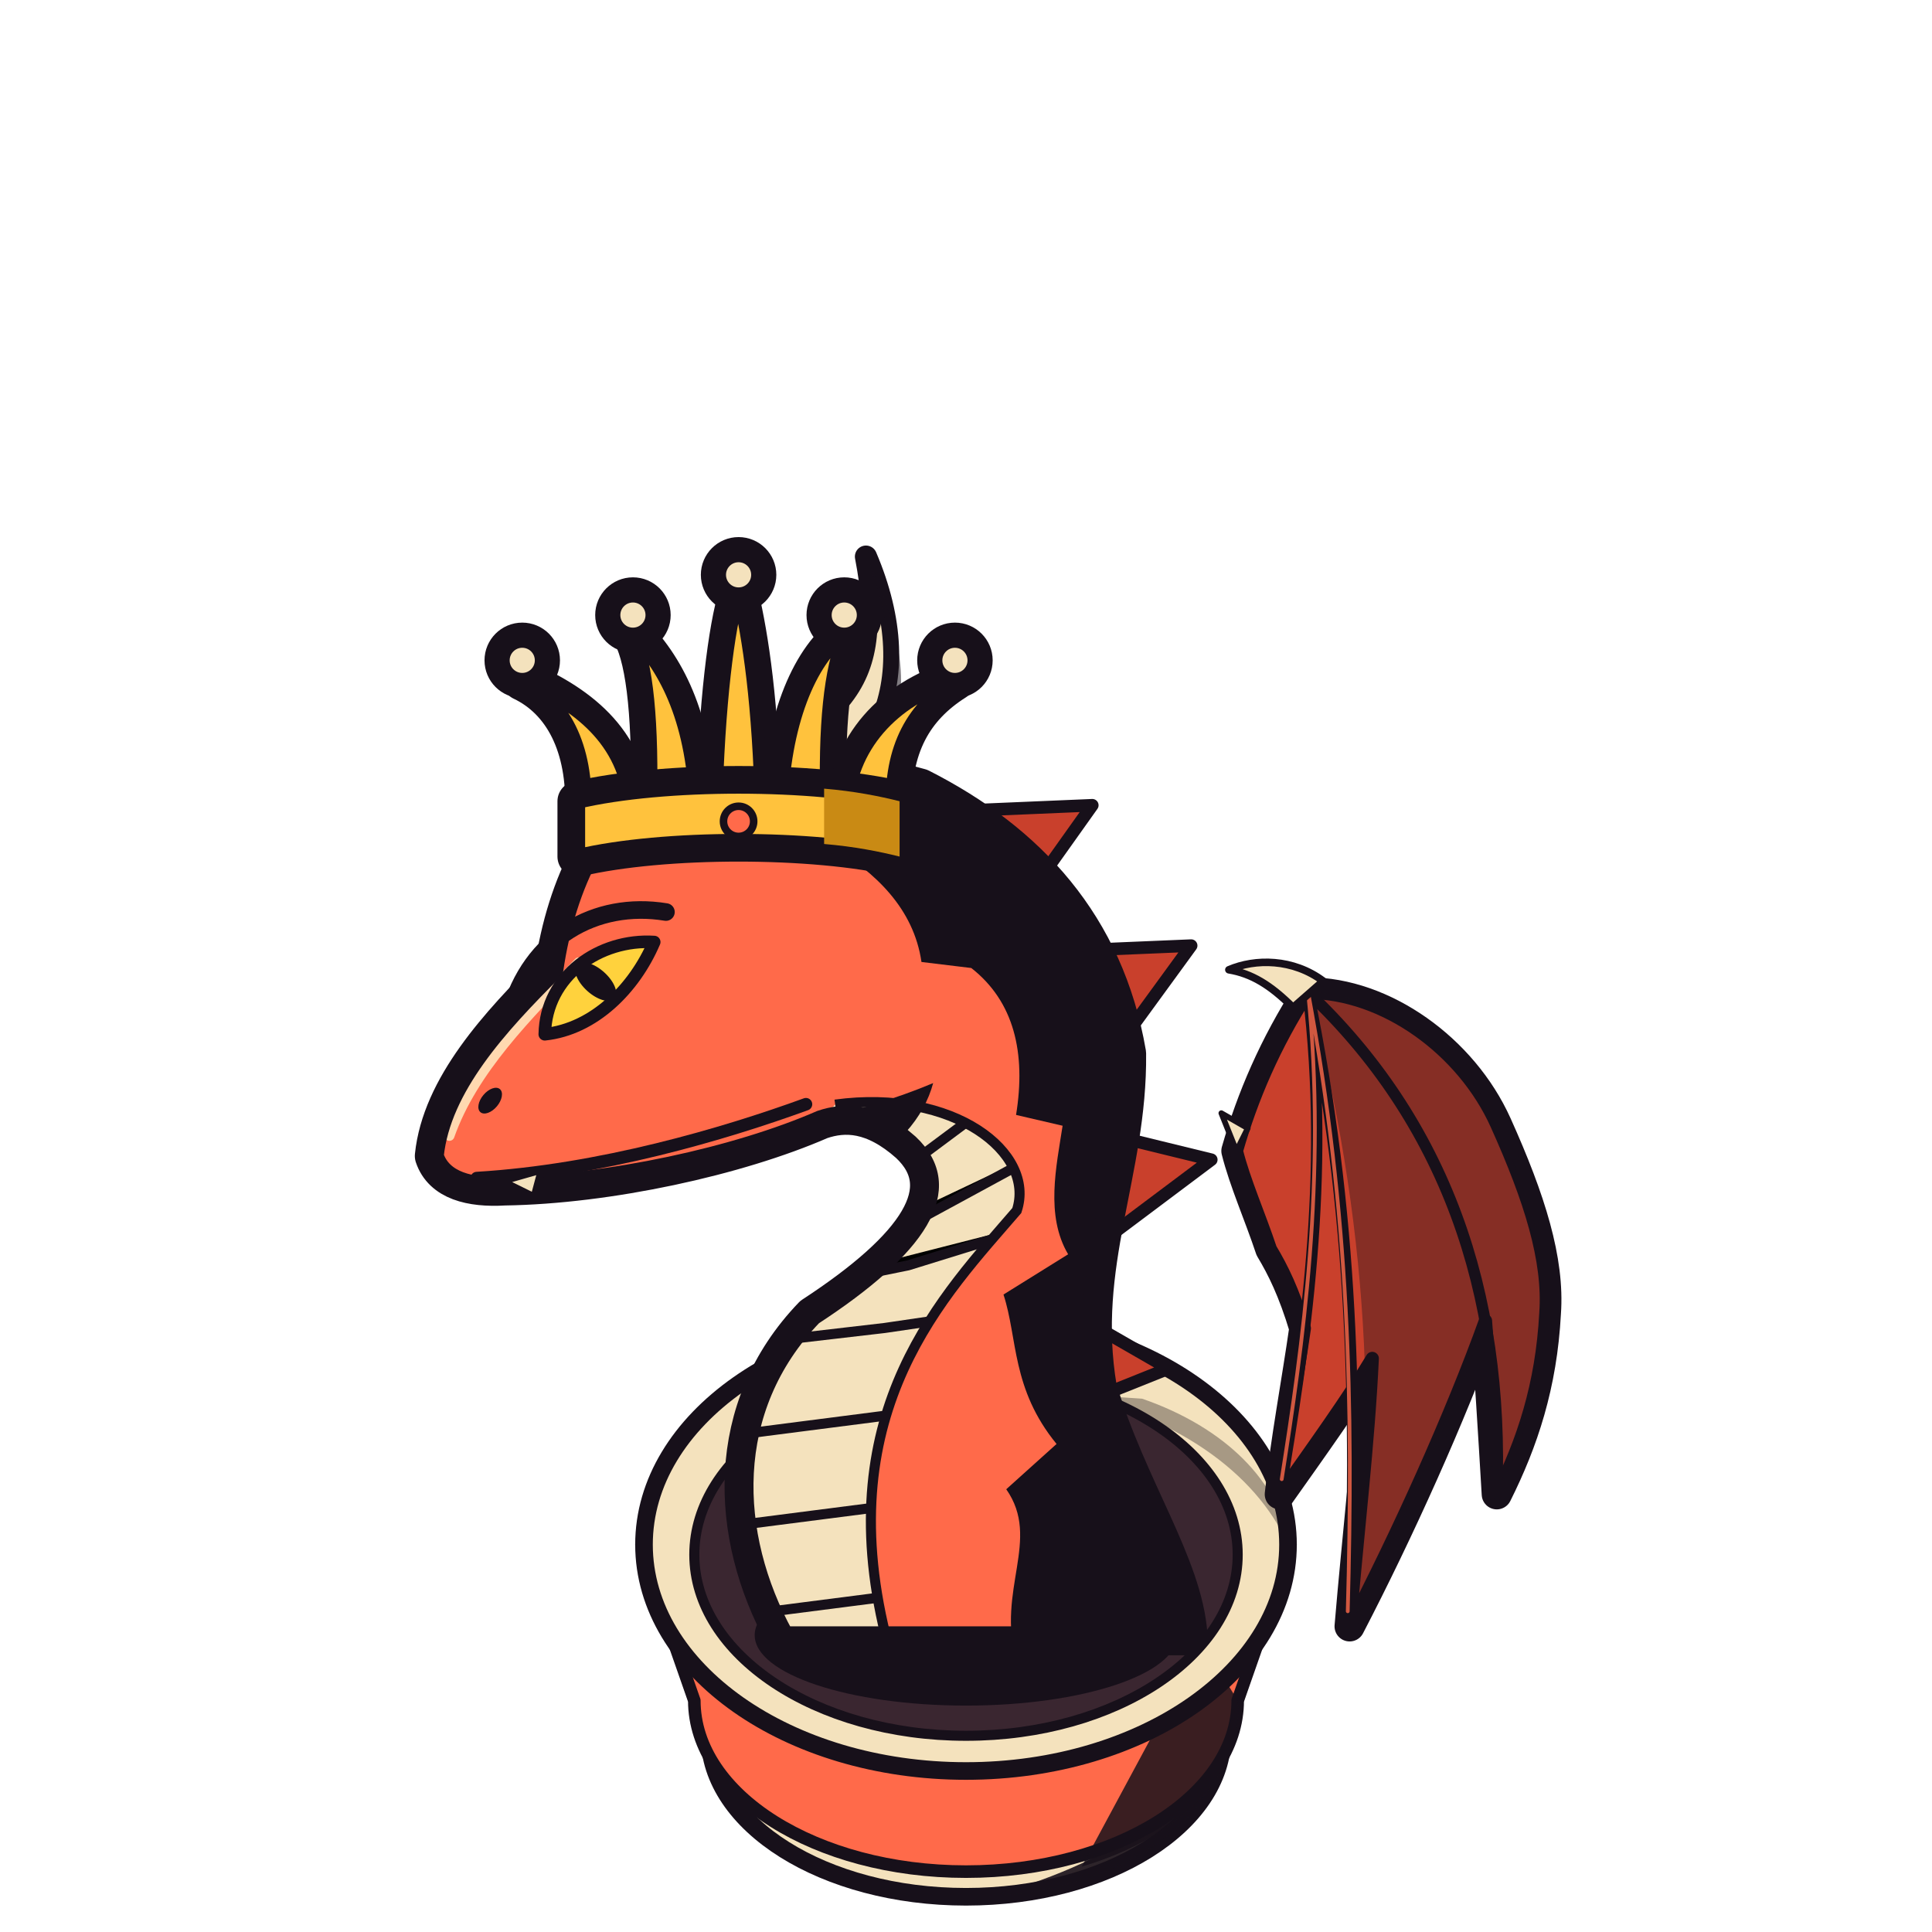
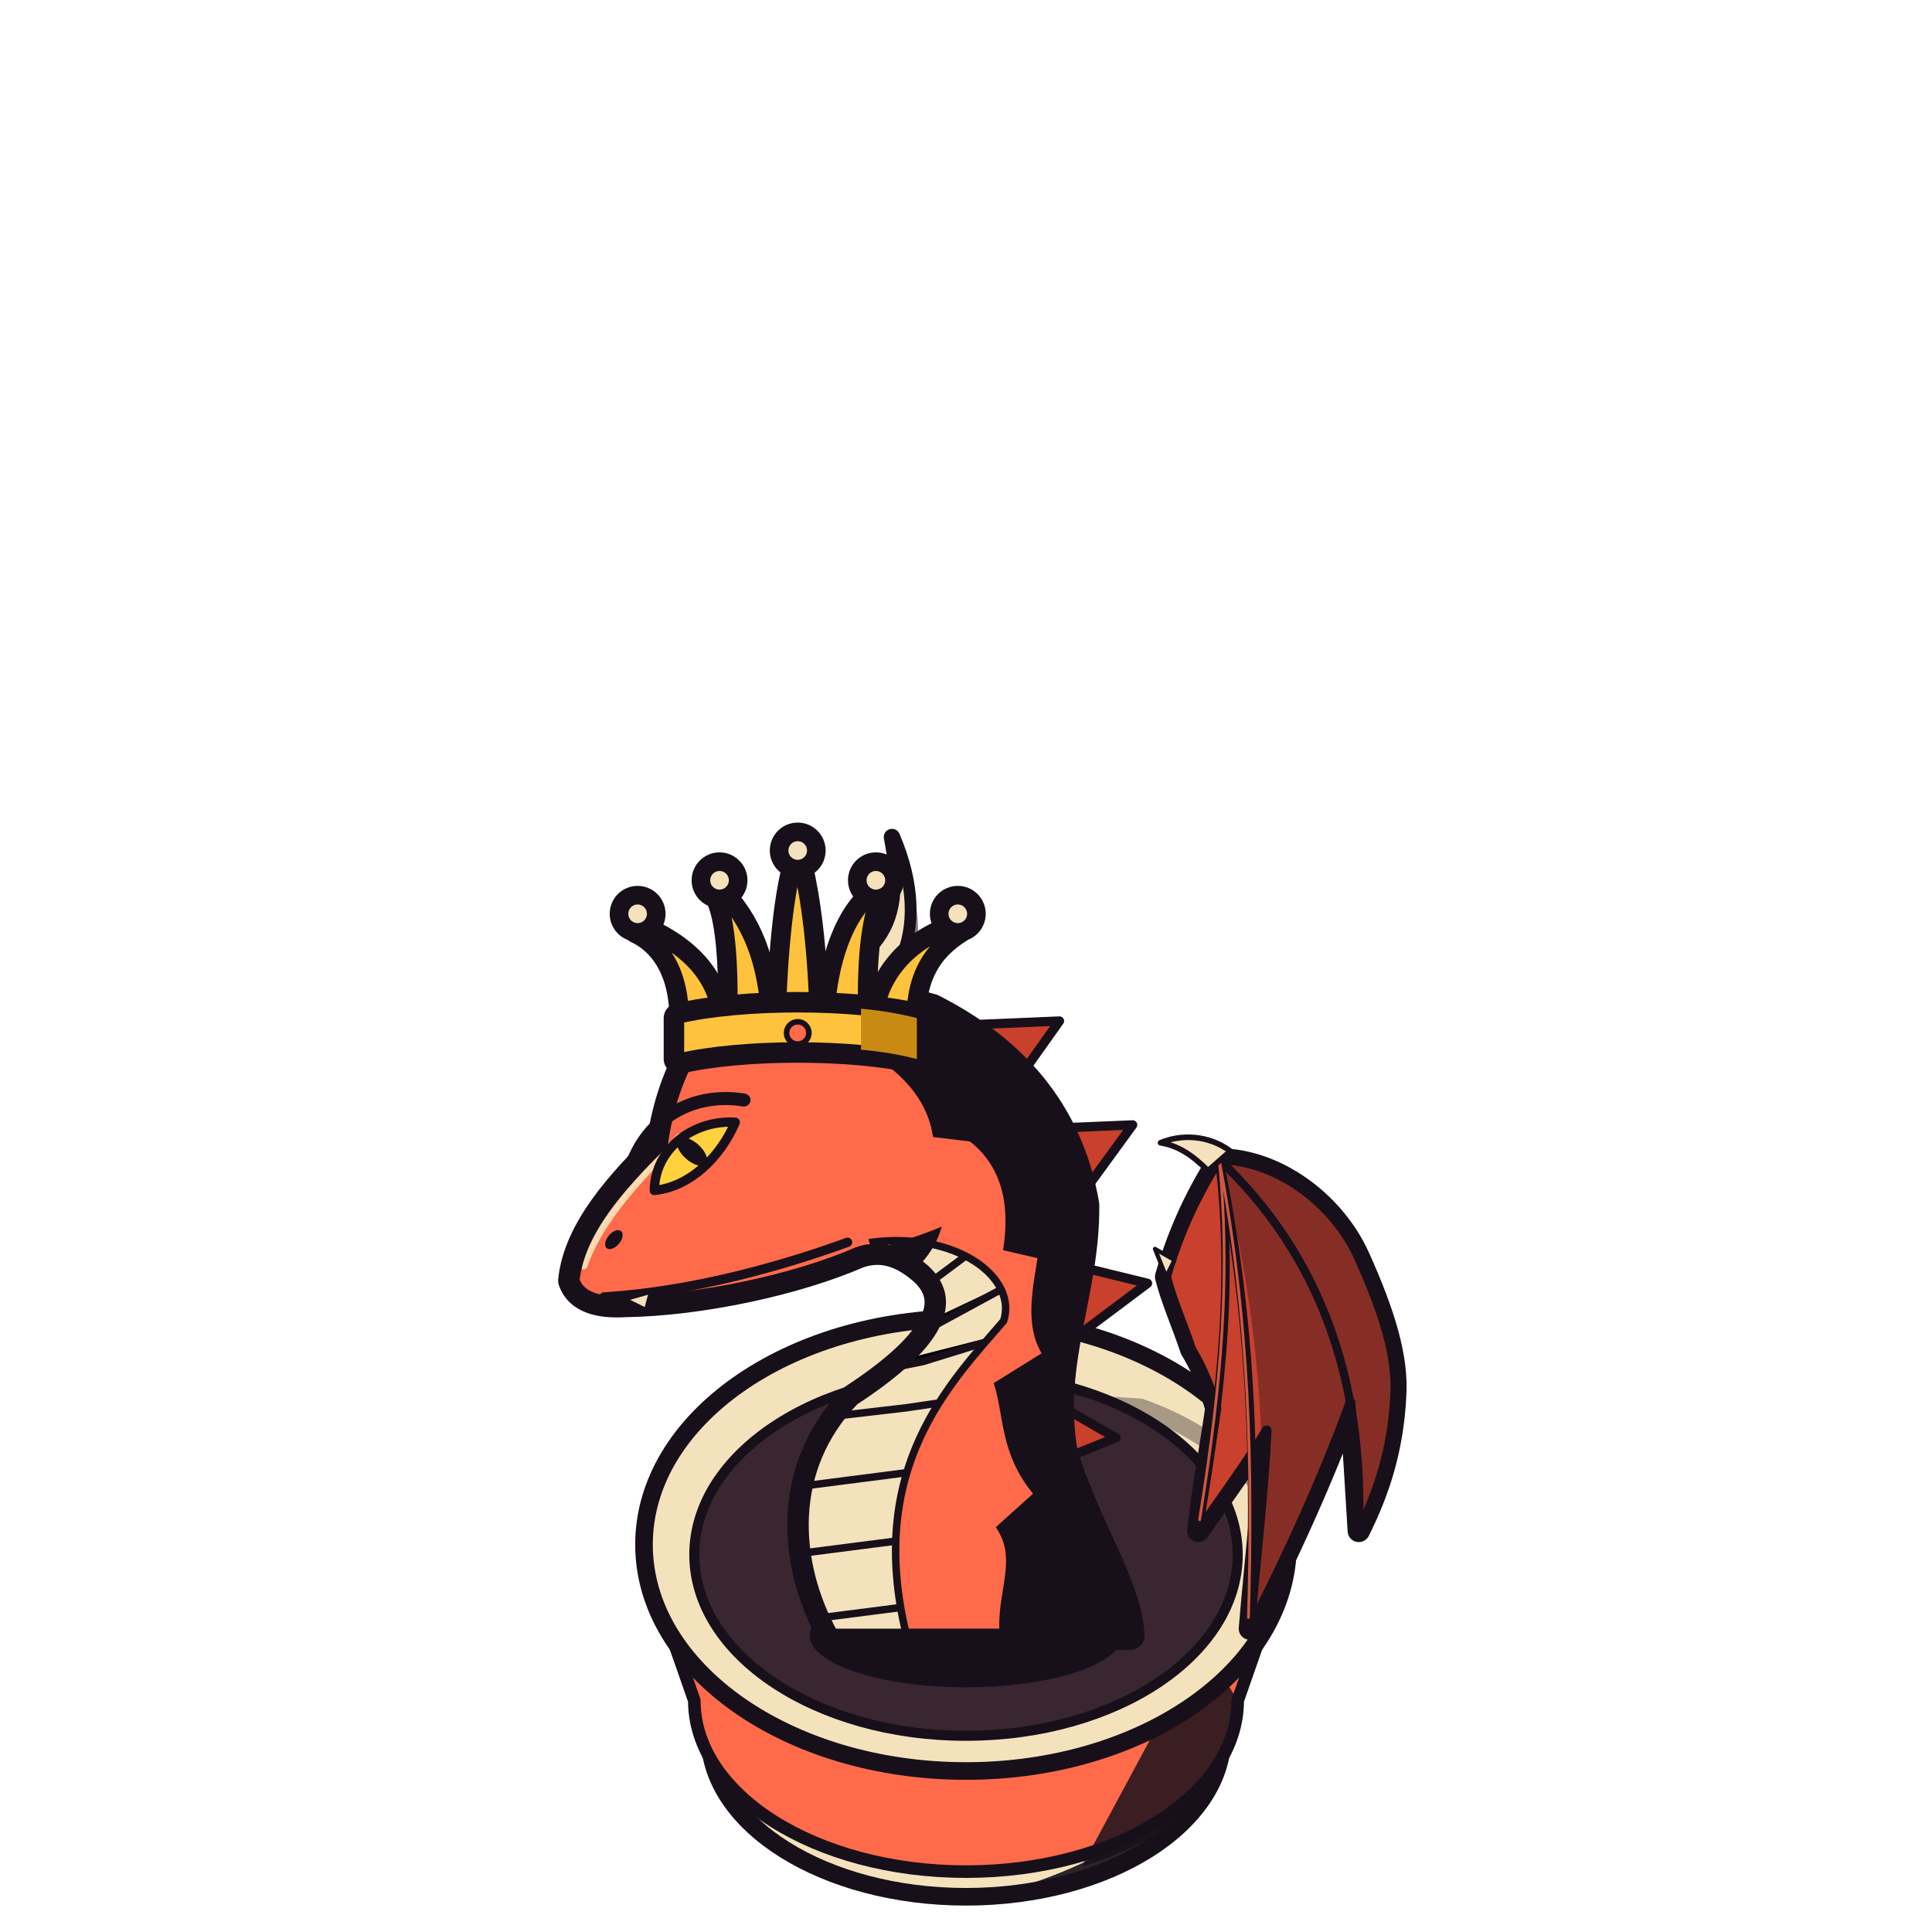
<svg xmlns="http://www.w3.org/2000/svg" viewBox="0 0 768 768" width="768" height="768">
  <path d="M256,614 L282,690 A102,64 0 0 0 486,690 L512,614 Z" fill="#f4e2bd" stroke="#17101a" stroke-width="7" stroke-linejoin="round" />
  <path d="M498,614 L486,690 A102,64 0 0 1 392,754 C440,742 478,716 486,690 Z" fill="#17101a" opacity=".9" />
  <path d="M262,636 L276,676 A108,68 0 0 0 492,676 L506,636 A128,90 0 0 1 262,636 Z" fill="#ff6a4a" stroke="#17101a" stroke-width="5" stroke-linejoin="round" />
  <path d="M470,640 L492,676 A108,68 0 0 1 430,742 L458,690 Z" fill="#17101a" opacity=".85" />
  <ellipse cx="384" cy="614" rx="128" ry="90" fill="#f4e2bd" stroke="#17101a" stroke-width="7" />
  <ellipse cx="384" cy="618" rx="108" ry="72" fill="#3a2630" stroke="#17101a" stroke-width="4" />
  <path d="M424,554 A128,90 0 0 1 512,614 A108,72 0 0 0 454,556 Z" fill="#17101a" opacity=".35" />
-   <ellipse cx="384" cy="650" rx="84" ry="28" fill="#17101a" />
-   <g transform="translate(478 618) scale(0.75) translate(-452 -560)">
-     <path d="M508,262 C548,262 590,292 608,332 C626,372 636,404 634,432 C632,470 622,500 608,528 C606,494 604,462 602,436 C584,486 556,548 530,598 C534,550 540,500 542,456 C530,476 510,504 493,528 C496,500 502,468 506,440 C500,420 494,408 488,398 C482,380 474,362 470,346 C478,318 490,290 508,262 Z" fill="none" stroke="#17101a" stroke-width="16" stroke-linejoin="round" />
-     <path d="M508,262 C548,262 590,292 608,332 C626,372 636,404 634,432 C632,470 622,500 608,528 C606,494 604,462 602,436 C584,486 556,548 530,598 C534,550 540,500 542,456 C530,476 510,504 493,528 C496,500 502,468 506,440 C500,420 494,408 488,398 C482,380 474,362 470,346 C478,318 490,290 508,262 Z" fill="#c9402c" stroke="#17101a" stroke-width="7" stroke-linejoin="round" />
-     <path d="M508,262 C548,262 590,292 608,332 C626,372 636,404 634,432 C632,470 622,500 608,528 C606,494 604,462 602,436 C584,486 556,548 530,598 C546,500 540,380 508,262 Z" fill="#17101a" opacity=".38" />
-     <path d="M508,262 C532,380 534,480 530,598 M508,262 C520,360 506,450 493,528 M508,262 C580,330 612,420 608,528" fill="none" stroke="#17101a" stroke-width="6" stroke-linecap="round" />
-     <path d="M508,262 C530,380 532,480 529,590 M508,262 C518,360 505,450 494,520" fill="none" stroke="#ff6a4a" stroke-width="2" stroke-linecap="round" opacity=".8" />
-     <path d="M470,346 L462,326 L476,334 Z" fill="#f4e2bd" stroke="#17101a" stroke-width="3" stroke-linejoin="round" />
-     <path d="M500,270 C488,258 478,252 466,250 C480,244 500,244 516,256 Z" fill="#f4e2bd" stroke="#17101a" stroke-width="4" stroke-linejoin="round" />
-   </g>
-   <path d="M382.4,322.3 L434.2,320.1 L404.9,361.3 Z" fill="#c9402c" stroke="#17101a" stroke-width="5" stroke-linejoin="round" />
-   <path d="M426.0,377.9 L473.5,375.9 L446.4,413.1 Z" fill="#c9402c" stroke="#17101a" stroke-width="5" stroke-linejoin="round" />
-   <path d="M441.0,451.1 L481.5,461.0 L443.5,489.5 Z" fill="#c9402c" stroke="#17101a" stroke-width="5" stroke-linejoin="round" />
-   <path d="M431.8,525.2 L464.5,544.0 L430.0,557.8 Z" fill="#c9402c" stroke="#17101a" stroke-width="5" stroke-linejoin="round" />
-   <clipPath id="c5">
-     <path d="M172.9,459.5 C175.7,432.4 198.4,407.7 220.4,385.8 C225.5,350.6 240.0,323.7 264.0,305.2 C287.2,289.5 315.0,289.6 335.7,305.4 L365.7,313.5 C408.2,335.1 438.9,368.2 447.6,418.8 C448.1,466.0 427.6,502.3 436.0,552.0 C448.0,592.0 470.0,622.0 472.0,650.0 L312.0,650.0 C290.0,610.0 288.0,560.0 323.3,523.3 C365.1,496.0 380.9,472.5 361.6,454.4 C347.4,441.8 335.8,441.6 326.1,444.9 C292.9,459.4 241.6,470.6 200.5,471.2 C187.1,472.0 176.1,469.1 172.9,459.5 Z" />
-   </clipPath>
-   <path d="M172.9,459.5 C175.7,432.4 198.4,407.7 220.4,385.8 C225.5,350.6 240.0,323.7 264.0,305.2 C287.2,289.5 315.0,289.6 335.7,305.4 L365.7,313.5 C408.2,335.1 438.9,368.2 447.6,418.8 C448.1,466.0 427.6,502.3 436.0,552.0 C448.0,592.0 470.0,622.0 472.0,650.0 L312.0,650.0 C290.0,610.0 288.0,560.0 323.3,523.3 C365.1,496.0 380.9,472.5 361.6,454.4 C347.4,441.8 335.8,441.6 326.1,444.9 C292.9,459.4 241.6,470.6 200.5,471.2 C187.1,472.0 176.1,469.1 172.9,459.5 Z" fill="none" stroke="#17101a" stroke-width="16" stroke-linejoin="round" />
-   <path d="M172.9,459.5 C175.7,432.4 198.4,407.7 220.4,385.8 C225.5,350.6 240.0,323.7 264.0,305.2 C287.2,289.5 315.0,289.6 335.7,305.4 L365.7,313.5 C408.2,335.1 438.9,368.2 447.6,418.8 C448.1,466.0 427.6,502.3 436.0,552.0 C448.0,592.0 470.0,622.0 472.0,650.0 L312.0,650.0 C290.0,610.0 288.0,560.0 323.3,523.3 C365.1,496.0 380.9,472.5 361.6,454.4 C347.4,441.8 335.8,441.6 326.1,444.9 C292.9,459.4 241.6,470.6 200.5,471.2 C187.1,472.0 176.1,469.1 172.9,459.5 Z" fill="#ff6a4a" />
-   <g clip-path="url(#c5)">
-     <clipPath id="c5b">
-       <path d="M312.0,650.0 C290.0,610.0 288.0,560.0 323.3,523.3 C365.1,496.0 380.9,472.5 361.6,454.4 C347.4,441.8 335.8,441.6 326.1,444.9 L332.0,439.1 C379.1,432.7 411.8,458.2 404.2,481.2 C375.6,514.5 330.0,560.0 352.0,650.0 Z" />
+   <g transform="translate(384 650) scale(0.74) translate(-384 -650)">
+     <ellipse cx="384" cy="650" rx="84" ry="28" fill="#17101a" />
+     <g transform="translate(478 618) scale(0.75) translate(-452 -560)">
+       <path d="M508,262 C548,262 590,292 608,332 C626,372 636,404 634,432 C632,470 622,500 608,528 C606,494 604,462 602,436 C584,486 556,548 530,598 C534,550 540,500 542,456 C530,476 510,504 493,528 C496,500 502,468 506,440 C500,420 494,408 488,398 C482,380 474,362 470,346 C478,318 490,290 508,262 Z" fill="none" stroke="#17101a" stroke-width="16" stroke-linejoin="round" />
+       <path d="M508,262 C548,262 590,292 608,332 C626,372 636,404 634,432 C632,470 622,500 608,528 C606,494 604,462 602,436 C584,486 556,548 530,598 C534,550 540,500 542,456 C530,476 510,504 493,528 C496,500 502,468 506,440 C500,420 494,408 488,398 C482,380 474,362 470,346 C478,318 490,290 508,262 Z" fill="#c9402c" stroke="#17101a" stroke-width="7" stroke-linejoin="round" />
+       <path d="M508,262 C548,262 590,292 608,332 C626,372 636,404 634,432 C632,470 622,500 608,528 C606,494 604,462 602,436 C584,486 556,548 530,598 C546,500 540,380 508,262 Z" fill="#17101a" opacity=".38" />
+       <path d="M508,262 C532,380 534,480 530,598 M508,262 C520,360 506,450 493,528 M508,262 C580,330 612,420 608,528" fill="none" stroke="#17101a" stroke-width="6" stroke-linecap="round" />
+       <path d="M508,262 C530,380 532,480 529,590 M508,262 C518,360 505,450 494,520" fill="none" stroke="#ff6a4a" stroke-width="2" stroke-linecap="round" opacity=".8" />
+       <path d="M470,346 L462,326 L476,334 Z" fill="#f4e2bd" stroke="#17101a" stroke-width="3" stroke-linejoin="round" />
+       <path d="M500,270 C488,258 478,252 466,250 C480,244 500,244 516,256 Z" fill="#f4e2bd" stroke="#17101a" stroke-width="4" stroke-linejoin="round" />
+     </g>
+     <path d="M382.4,322.3 L434.2,320.1 L404.9,361.3 Z" fill="#c9402c" stroke="#17101a" stroke-width="5" stroke-linejoin="round" />
+     <path d="M426.0,377.9 L473.5,375.9 L446.4,413.1 Z" fill="#c9402c" stroke="#17101a" stroke-width="5" stroke-linejoin="round" />
+     <path d="M441.0,451.1 L481.5,461.0 L443.5,489.5 Z" fill="#c9402c" stroke="#17101a" stroke-width="5" stroke-linejoin="round" />
+     <path d="M431.8,525.2 L464.5,544.0 L430.0,557.8 Z" fill="#c9402c" stroke="#17101a" stroke-width="5" stroke-linejoin="round" />
+     <clipPath id="c5">
+       <path d="M172.9,459.5 C175.7,432.4 198.4,407.7 220.4,385.8 C225.5,350.6 240.0,323.7 264.0,305.2 C287.2,289.5 315.0,289.6 335.7,305.4 L365.7,313.5 C408.2,335.1 438.9,368.2 447.6,418.8 C448.1,466.0 427.6,502.3 436.0,552.0 C448.0,592.0 470.0,622.0 472.0,650.0 L312.0,650.0 C290.0,610.0 288.0,560.0 323.3,523.3 C365.1,496.0 380.9,472.5 361.6,454.4 C347.4,441.8 335.8,441.6 326.1,444.9 C292.9,459.4 241.6,470.6 200.5,471.2 C187.1,472.0 176.1,469.1 172.9,459.5 Z" />
    </clipPath>
-     <path d="M312.0,650.0 C290.0,610.0 288.0,560.0 323.3,523.3 C365.1,496.0 380.9,472.5 361.6,454.4 C347.4,441.8 335.8,441.6 326.1,444.9 L332.0,439.1 C379.1,432.7 411.8,458.2 404.2,481.2 C375.6,514.5 330.0,560.0 352.0,650.0 Z" fill="#f4e2bd" />
-     <g clip-path="url(#c5b)" stroke="#17101a" stroke-width="4">
-       <path d="M297.3,506.3 L355.5,467.4 L411.9,425.4" />
-       <path d="M298.0,512.4 L364.0,485.4 L426.4,451.5" />
-       <path d="M289.2,517.5 L361.0,503.0 L431.0,481.3" />
-       <path d="M280.2,536.2 L351.6,527.9 L423.8,517.3" />
-       <path d="M280.0,572.0 L350.0,563.0 L420.0,554.0" />
-       <path d="M280.0,608.0 L350.0,599.0 L420.0,590.0" />
-       <path d="M280.0,644.0 L350.0,635.0 L420.0,626.0" />
-     </g>
-     <path d="M332.0,439.1 C379.1,432.7 411.8,458.2 404.2,481.2 C375.6,514.5 330.0,560.0 352.0,650.0" fill="none" stroke="#17101a" stroke-width="4" />
-     <path d="M276.3,286.6 L404.5,212.6 L448.5,288.8 L488.5,358.1 L527.7,451.3 L520.0,560.0 L520.0,660.0 L404.0,660.0 C396.0,632.0 414.0,612.0 400.0,592.0 L420.0,574.0 C402.0,552.0 404.6,532.0 398.9,514.6 L424.6,498.6 C415.5,483.2 419.9,463.8 422.4,447.5 L403.9,443.2 C407.9,418.5 403.1,398.1 386.1,384.8 L366.3,382.4 C363.2,361.1 348.0,346.8 330.3,336.2 C326.5,317.6 298.7,301.4 276.3,286.6 Z" fill="#17101a" />
-     <g transform="translate(44 0) rotate(-30 404 520)">
-       <path d="M336,394 C300,390 250,374 214,354 C230,374 290,402 336,418 C356,420 372,414 382,404 C366,402 350,398 336,394 Z" fill="#17101a" />
-       <path d="M205,326 C226,308 256,300 284,292" fill="none" stroke="#ffd9b0" stroke-width="4" stroke-linecap="round" />
-     </g>
-   </g>
-   <path d="M172.9,459.5 C175.7,432.4 198.4,407.7 220.4,385.8 C225.5,350.6 240.0,323.7 264.0,305.2 C287.2,289.5 315.0,289.6 335.7,305.4 L365.7,313.5 C408.2,335.1 438.9,368.2 447.6,418.8 C448.1,466.0 427.6,502.3 436.0,552.0 C448.0,592.0 470.0,622.0 472.0,650.0 L312.0,650.0 C290.0,610.0 288.0,560.0 323.3,523.3 C365.1,496.0 380.9,472.5 361.6,454.4 C347.4,441.8 335.8,441.6 326.1,444.9 C292.9,459.4 241.6,470.6 200.5,471.2 C187.1,472.0 176.1,469.1 172.9,459.5 Z" fill="none" stroke="#17101a" stroke-width="7" stroke-linejoin="round" />
-   <g transform="translate(44 0) rotate(-30 404 520)">
-     <g transform="translate(284,304)">
-       <g transform="scale(1)">
-         <path d="M-26,6 C-14,-14 12,-16 30,-4 C14,8 -8,14 -26,6 Z" fill="#ffd23d" stroke="#17101a" stroke-width="5" stroke-linejoin="round" />
-         <ellipse cx="2" cy="-2" rx="5" ry="10" transform="rotate(-18 2 -2)" fill="#17101a" />
-         <path d="M-34,-8 C-12,-30 18,-30 40,-12" fill="none" stroke="#17101a" stroke-width="7" stroke-linecap="round" />
+     <path d="M172.9,459.5 C175.7,432.4 198.4,407.7 220.4,385.8 C225.5,350.6 240.0,323.7 264.0,305.2 C287.2,289.5 315.0,289.6 335.7,305.4 L365.7,313.5 C408.2,335.1 438.9,368.2 447.6,418.8 C448.1,466.0 427.6,502.3 436.0,552.0 C448.0,592.0 470.0,622.0 472.0,650.0 L312.0,650.0 C290.0,610.0 288.0,560.0 323.3,523.3 C365.1,496.0 380.9,472.5 361.6,454.4 C347.4,441.8 335.8,441.6 326.1,444.9 C292.9,459.4 241.6,470.6 200.5,471.2 C187.1,472.0 176.1,469.1 172.9,459.5 Z" fill="none" stroke="#17101a" stroke-width="16" stroke-linejoin="round" />
+     <path d="M172.9,459.5 C175.7,432.4 198.4,407.7 220.4,385.8 C225.5,350.6 240.0,323.7 264.0,305.2 C287.2,289.5 315.0,289.6 335.7,305.4 L365.7,313.5 C408.2,335.1 438.9,368.2 447.6,418.8 C448.1,466.0 427.6,502.3 436.0,552.0 C448.0,592.0 470.0,622.0 472.0,650.0 L312.0,650.0 C290.0,610.0 288.0,560.0 323.3,523.3 C365.1,496.0 380.9,472.5 361.6,454.4 C347.4,441.8 335.8,441.6 326.1,444.9 C292.9,459.4 241.6,470.6 200.5,471.2 C187.1,472.0 176.1,469.1 172.9,459.5 Z" fill="#ff6a4a" />
+     <g clip-path="url(#c5)">
+       <clipPath id="c5b">
+         <path d="M312.0,650.0 C290.0,610.0 288.0,560.0 323.3,523.3 C365.1,496.0 380.9,472.5 361.6,454.4 C347.4,441.8 335.8,441.6 326.1,444.9 L332.0,439.1 C379.1,432.7 411.8,458.2 404.2,481.2 C375.6,514.5 330.0,560.0 352.0,650.0 Z" />
+       </clipPath>
+       <path d="M312.0,650.0 C290.0,610.0 288.0,560.0 323.3,523.3 C365.1,496.0 380.9,472.5 361.6,454.4 C347.4,441.8 335.8,441.6 326.1,444.9 L332.0,439.1 C379.1,432.7 411.8,458.2 404.2,481.2 C375.6,514.5 330.0,560.0 352.0,650.0 Z" fill="#f4e2bd" />
+       <g clip-path="url(#c5b)" stroke="#17101a" stroke-width="4">
+         <path d="M297.3,506.3 L355.5,467.4 L411.9,425.4" />
+         <path d="M298.0,512.4 L364.0,485.4 L426.4,451.5" />
+         <path d="M289.2,517.5 L361.0,503.0 L431.0,481.3" />
+         <path d="M280.2,536.2 L351.6,527.9 L423.8,517.3" />
+         <path d="M280.0,572.0 L350.0,563.0 L420.0,554.0" />
+         <path d="M280.0,608.0 L350.0,599.0 L420.0,590.0" />
+         <path d="M280.0,644.0 L350.0,635.0 L420.0,626.0" />
+       </g>
+       <path d="M332.0,439.1 C379.1,432.7 411.8,458.2 404.2,481.2 C375.6,514.5 330.0,560.0 352.0,650.0" fill="none" stroke="#17101a" stroke-width="4" />
+       <path d="M276.3,286.6 L404.5,212.6 L448.5,288.8 L488.5,358.1 L527.7,451.3 L520.0,560.0 L520.0,660.0 L404.0,660.0 C396.0,632.0 414.0,612.0 400.0,592.0 L420.0,574.0 C402.0,552.0 404.6,532.0 398.9,514.6 L424.6,498.6 C415.5,483.2 419.9,463.8 422.4,447.5 L403.9,443.2 C407.9,418.5 403.1,398.1 386.1,384.8 L366.3,382.4 C363.2,361.1 348.0,346.8 330.3,336.2 C326.5,317.6 298.7,301.4 276.3,286.6 Z" fill="#17101a" />
+       <g transform="translate(44 0) rotate(-30 404 520)">
+         <path d="M336,394 C300,390 250,374 214,354 C230,374 290,402 336,418 C356,420 372,414 382,404 C366,402 350,398 336,394 Z" fill="#17101a" />
+         <path d="M205,326 C226,308 256,300 284,292" fill="none" stroke="#ffd9b0" stroke-width="4" stroke-linecap="round" />
      </g>
    </g>
-     <ellipse cx="226" cy="322" rx="6" ry="3.5" fill="#17101a" transform="rotate(-20 226 322)" />
-     <path d="M206,346 C250,368 300,380 334,386" fill="none" stroke="#17101a" stroke-width="5" stroke-linecap="round" />
-     <path d="M214,352 L222,364 L230,356 Z" fill="#f4e2bd" stroke="#17101a" stroke-width="3" stroke-linejoin="round" />
-   </g>
-   <g transform="translate(44 0) rotate(-30 404 520)">
-     <g transform="translate(392 282) scale(0.55) translate(-392 -282)">
-       <path d="M362,266 C392,246 428,244 456,234 C488,222 506,196 522,150 C516,200 496,236 468,256 C442,274 420,286 404,294 Z" fill="none" stroke="#17101a" stroke-width="16" stroke-linejoin="round" />
-       <path d="M362,266 C392,246 428,244 456,234 C488,222 506,196 522,150 C516,200 496,236 468,256 C442,274 420,286 404,294 Z" fill="#f4e2bd" stroke="#17101a" stroke-width="7" stroke-linejoin="round" />
-       <path d="M468,256 C496,236 516,200 522,150 C518,212 500,252 472,270 C448,284 424,292 404,294 C428,282 448,270 468,256 Z" fill="#17101a" opacity=".55" />
+     <path d="M172.9,459.5 C175.7,432.4 198.4,407.7 220.4,385.8 C225.5,350.6 240.0,323.7 264.0,305.2 C287.2,289.5 315.0,289.6 335.7,305.4 L365.7,313.5 C408.2,335.1 438.9,368.2 447.6,418.8 C448.1,466.0 427.6,502.3 436.0,552.0 C448.0,592.0 470.0,622.0 472.0,650.0 L312.0,650.0 C290.0,610.0 288.0,560.0 323.3,523.3 C365.1,496.0 380.9,472.5 361.6,454.4 C347.4,441.8 335.8,441.6 326.1,444.9 C292.9,459.4 241.6,470.6 200.5,471.2 C187.1,472.0 176.1,469.1 172.9,459.5 Z" fill="none" stroke="#17101a" stroke-width="7" stroke-linejoin="round" />
+     <g transform="translate(44 0) rotate(-30 404 520)">
+       <g transform="translate(284,304)">
+         <g transform="scale(1)">
+           <path d="M-26,6 C-14,-14 12,-16 30,-4 C14,8 -8,14 -26,6 Z" fill="#ffd23d" stroke="#17101a" stroke-width="5" stroke-linejoin="round" />
+           <ellipse cx="2" cy="-2" rx="5" ry="10" transform="rotate(-18 2 -2)" fill="#17101a" />
+           <path d="M-34,-8 C-12,-30 18,-30 40,-12" fill="none" stroke="#17101a" stroke-width="7" stroke-linecap="round" />
+         </g>
+       </g>
+       <ellipse cx="226" cy="322" rx="6" ry="3.5" fill="#17101a" transform="rotate(-20 226 322)" />
+       <path d="M206,346 C250,368 300,380 334,386" fill="none" stroke="#17101a" stroke-width="5" stroke-linecap="round" />
+       <path d="M214,352 L222,364 L230,356 Z" fill="#f4e2bd" stroke="#17101a" stroke-width="3" stroke-linejoin="round" />
    </g>
-   </g>
-   <g transform="translate(-76.4 50.5)">
-     <g transform="translate(0 6)">
-       <path d="M309,266 C310,240 300.4,221.8 284,214 C308.4,224.4 326,240 327,266 Z" fill="none" stroke="#17101a" stroke-width="16" stroke-linejoin="round" />
-       <path d="M309,266 C310,240 300.4,221.8 284,214 C308.4,224.4 326,240 327,266 Z" fill="#ffc23d" stroke="#17101a" stroke-width="5" stroke-linejoin="round" />
-       <path d="M284,206 m-7,0 a7,7 0 1,0 14,0 a7,7 0 1,0 -14,0" fill="none" stroke="#17101a" stroke-width="16" stroke-linejoin="round" />
-       <path d="M284,206 m-7,0 a7,7 0 1,0 14,0 a7,7 0 1,0 -14,0" fill="#f4e2bd" stroke="#17101a" stroke-width="4" stroke-linejoin="round" />
-       <path d="M335,266 C336,231 333.6,206.5 328,196 C341.6,210 352,231 353,266 Z" fill="none" stroke="#17101a" stroke-width="16" stroke-linejoin="round" />
-       <path d="M335,266 C336,231 333.6,206.5 328,196 C341.6,210 352,231 353,266 Z" fill="#ffc23d" stroke="#17101a" stroke-width="5" stroke-linejoin="round" />
-       <path d="M328,188 m-7,0 a7,7 0 1,0 14,0 a7,7 0 1,0 -14,0" fill="none" stroke="#17101a" stroke-width="16" stroke-linejoin="round" />
-       <path d="M328,188 m-7,0 a7,7 0 1,0 14,0 a7,7 0 1,0 -14,0" fill="#f4e2bd" stroke="#17101a" stroke-width="4" stroke-linejoin="round" />
-       <path d="M361,266 C362,223 366,192.9 370,180 C374,197.2 378,223 379,266 Z" fill="none" stroke="#17101a" stroke-width="16" stroke-linejoin="round" />
-       <path d="M361,266 C362,223 366,192.9 370,180 C374,197.2 378,223 379,266 Z" fill="#ffc23d" stroke="#17101a" stroke-width="5" stroke-linejoin="round" />
-       <path d="M370,172 m-7,0 a7,7 0 1,0 14,0 a7,7 0 1,0 -14,0" fill="none" stroke="#17101a" stroke-width="16" stroke-linejoin="round" />
-       <path d="M370,172 m-7,0 a7,7 0 1,0 14,0 a7,7 0 1,0 -14,0" fill="#f4e2bd" stroke="#17101a" stroke-width="4" stroke-linejoin="round" />
-       <path d="M387,266 C388,231 398.4,206.5 412,196 C406.4,210 404,231 405,266 Z" fill="none" stroke="#17101a" stroke-width="16" stroke-linejoin="round" />
-       <path d="M387,266 C388,231 398.4,206.5 412,196 C406.4,210 404,231 405,266 Z" fill="#ffc23d" stroke="#17101a" stroke-width="5" stroke-linejoin="round" />
-       <path d="M412,188 m-7,0 a7,7 0 1,0 14,0 a7,7 0 1,0 -14,0" fill="none" stroke="#17101a" stroke-width="16" stroke-linejoin="round" />
-       <path d="M412,188 m-7,0 a7,7 0 1,0 14,0 a7,7 0 1,0 -14,0" fill="#f4e2bd" stroke="#17101a" stroke-width="4" stroke-linejoin="round" />
-       <path d="M413,266 C414,240 431.6,221.8 456,214 C439.6,224.4 430,240 431,266 Z" fill="none" stroke="#17101a" stroke-width="16" stroke-linejoin="round" />
-       <path d="M413,266 C414,240 431.6,221.8 456,214 C439.6,224.4 430,240 431,266 Z" fill="#ffc23d" stroke="#17101a" stroke-width="5" stroke-linejoin="round" />
-       <path d="M456,206 m-7,0 a7,7 0 1,0 14,0 a7,7 0 1,0 -14,0" fill="none" stroke="#17101a" stroke-width="16" stroke-linejoin="round" />
-       <path d="M456,206 m-7,0 a7,7 0 1,0 14,0 a7,7 0 1,0 -14,0" fill="#f4e2bd" stroke="#17101a" stroke-width="4" stroke-linejoin="round" />
-       <path d="M306,262 C340,254 400,254 434,262 L434,284 C400,276 340,276 306,284 Z" fill="none" stroke="#17101a" stroke-width="16" stroke-linejoin="round" />
-       <path d="M306,262 C340,254 400,254 434,262 L434,284 C400,276 340,276 306,284 Z" fill="#ffc23d" stroke="#17101a" stroke-width="6" stroke-linejoin="round" />
-       <path d="M404,257 C416,258 426,260 434,262 L434,284 C426,282 416,280 404,279 Z" fill="#c98a14" />
-       <circle cx="370" cy="270" r="6" fill="#ff6a4a" stroke="#17101a" stroke-width="3" />
+     <g transform="translate(44 0) rotate(-30 404 520)">
+       <g transform="translate(392 282) scale(0.55) translate(-392 -282)">
+         <path d="M362,266 C392,246 428,244 456,234 C488,222 506,196 522,150 C516,200 496,236 468,256 C442,274 420,286 404,294 Z" fill="none" stroke="#17101a" stroke-width="16" stroke-linejoin="round" />
+         <path d="M362,266 C392,246 428,244 456,234 C488,222 506,196 522,150 C516,200 496,236 468,256 C442,274 420,286 404,294 Z" fill="#f4e2bd" stroke="#17101a" stroke-width="7" stroke-linejoin="round" />
+         <path d="M468,256 C496,236 516,200 522,150 C518,212 500,252 472,270 C448,284 424,292 404,294 C428,282 448,270 468,256 Z" fill="#17101a" opacity=".55" />
+       </g>
+     </g>
+     <g transform="translate(-76.4 50.5)">
+       <g transform="translate(0 6)">
+         <path d="M309,266 C310,240 300.4,221.8 284,214 C308.4,224.4 326,240 327,266 Z" fill="none" stroke="#17101a" stroke-width="16" stroke-linejoin="round" />
+         <path d="M309,266 C310,240 300.4,221.8 284,214 C308.4,224.4 326,240 327,266 Z" fill="#ffc23d" stroke="#17101a" stroke-width="5" stroke-linejoin="round" />
+         <path d="M284,206 m-7,0 a7,7 0 1,0 14,0 a7,7 0 1,0 -14,0" fill="none" stroke="#17101a" stroke-width="16" stroke-linejoin="round" />
+         <path d="M284,206 m-7,0 a7,7 0 1,0 14,0 a7,7 0 1,0 -14,0" fill="#f4e2bd" stroke="#17101a" stroke-width="4" stroke-linejoin="round" />
+         <path d="M335,266 C336,231 333.6,206.5 328,196 C341.6,210 352,231 353,266 Z" fill="none" stroke="#17101a" stroke-width="16" stroke-linejoin="round" />
+         <path d="M335,266 C336,231 333.6,206.5 328,196 C341.6,210 352,231 353,266 Z" fill="#ffc23d" stroke="#17101a" stroke-width="5" stroke-linejoin="round" />
+         <path d="M328,188 m-7,0 a7,7 0 1,0 14,0 a7,7 0 1,0 -14,0" fill="none" stroke="#17101a" stroke-width="16" stroke-linejoin="round" />
+         <path d="M328,188 m-7,0 a7,7 0 1,0 14,0 a7,7 0 1,0 -14,0" fill="#f4e2bd" stroke="#17101a" stroke-width="4" stroke-linejoin="round" />
+         <path d="M361,266 C362,223 366,192.9 370,180 C374,197.2 378,223 379,266 Z" fill="none" stroke="#17101a" stroke-width="16" stroke-linejoin="round" />
+         <path d="M361,266 C362,223 366,192.9 370,180 C374,197.2 378,223 379,266 Z" fill="#ffc23d" stroke="#17101a" stroke-width="5" stroke-linejoin="round" />
+         <path d="M370,172 m-7,0 a7,7 0 1,0 14,0 a7,7 0 1,0 -14,0" fill="none" stroke="#17101a" stroke-width="16" stroke-linejoin="round" />
+         <path d="M370,172 m-7,0 a7,7 0 1,0 14,0 a7,7 0 1,0 -14,0" fill="#f4e2bd" stroke="#17101a" stroke-width="4" stroke-linejoin="round" />
+         <path d="M387,266 C388,231 398.4,206.5 412,196 C406.4,210 404,231 405,266 Z" fill="none" stroke="#17101a" stroke-width="16" stroke-linejoin="round" />
+         <path d="M387,266 C388,231 398.4,206.5 412,196 C406.4,210 404,231 405,266 Z" fill="#ffc23d" stroke="#17101a" stroke-width="5" stroke-linejoin="round" />
+         <path d="M412,188 m-7,0 a7,7 0 1,0 14,0 a7,7 0 1,0 -14,0" fill="none" stroke="#17101a" stroke-width="16" stroke-linejoin="round" />
+         <path d="M412,188 m-7,0 a7,7 0 1,0 14,0 a7,7 0 1,0 -14,0" fill="#f4e2bd" stroke="#17101a" stroke-width="4" stroke-linejoin="round" />
+         <path d="M413,266 C414,240 431.6,221.8 456,214 C439.6,224.4 430,240 431,266 Z" fill="none" stroke="#17101a" stroke-width="16" stroke-linejoin="round" />
+         <path d="M413,266 C414,240 431.6,221.8 456,214 C439.6,224.4 430,240 431,266 Z" fill="#ffc23d" stroke="#17101a" stroke-width="5" stroke-linejoin="round" />
+         <path d="M456,206 m-7,0 a7,7 0 1,0 14,0 a7,7 0 1,0 -14,0" fill="none" stroke="#17101a" stroke-width="16" stroke-linejoin="round" />
+         <path d="M456,206 m-7,0 a7,7 0 1,0 14,0 a7,7 0 1,0 -14,0" fill="#f4e2bd" stroke="#17101a" stroke-width="4" stroke-linejoin="round" />
+         <path d="M306,262 C340,254 400,254 434,262 L434,284 C400,276 340,276 306,284 Z" fill="none" stroke="#17101a" stroke-width="16" stroke-linejoin="round" />
+         <path d="M306,262 C340,254 400,254 434,262 L434,284 C400,276 340,276 306,284 Z" fill="#ffc23d" stroke="#17101a" stroke-width="6" stroke-linejoin="round" />
+         <path d="M404,257 C416,258 426,260 434,262 L434,284 C426,282 416,280 404,279 Z" fill="#c98a14" />
+         <circle cx="370" cy="270" r="6" fill="#ff6a4a" stroke="#17101a" stroke-width="3" />
+       </g>
    </g>
  </g>
</svg>
